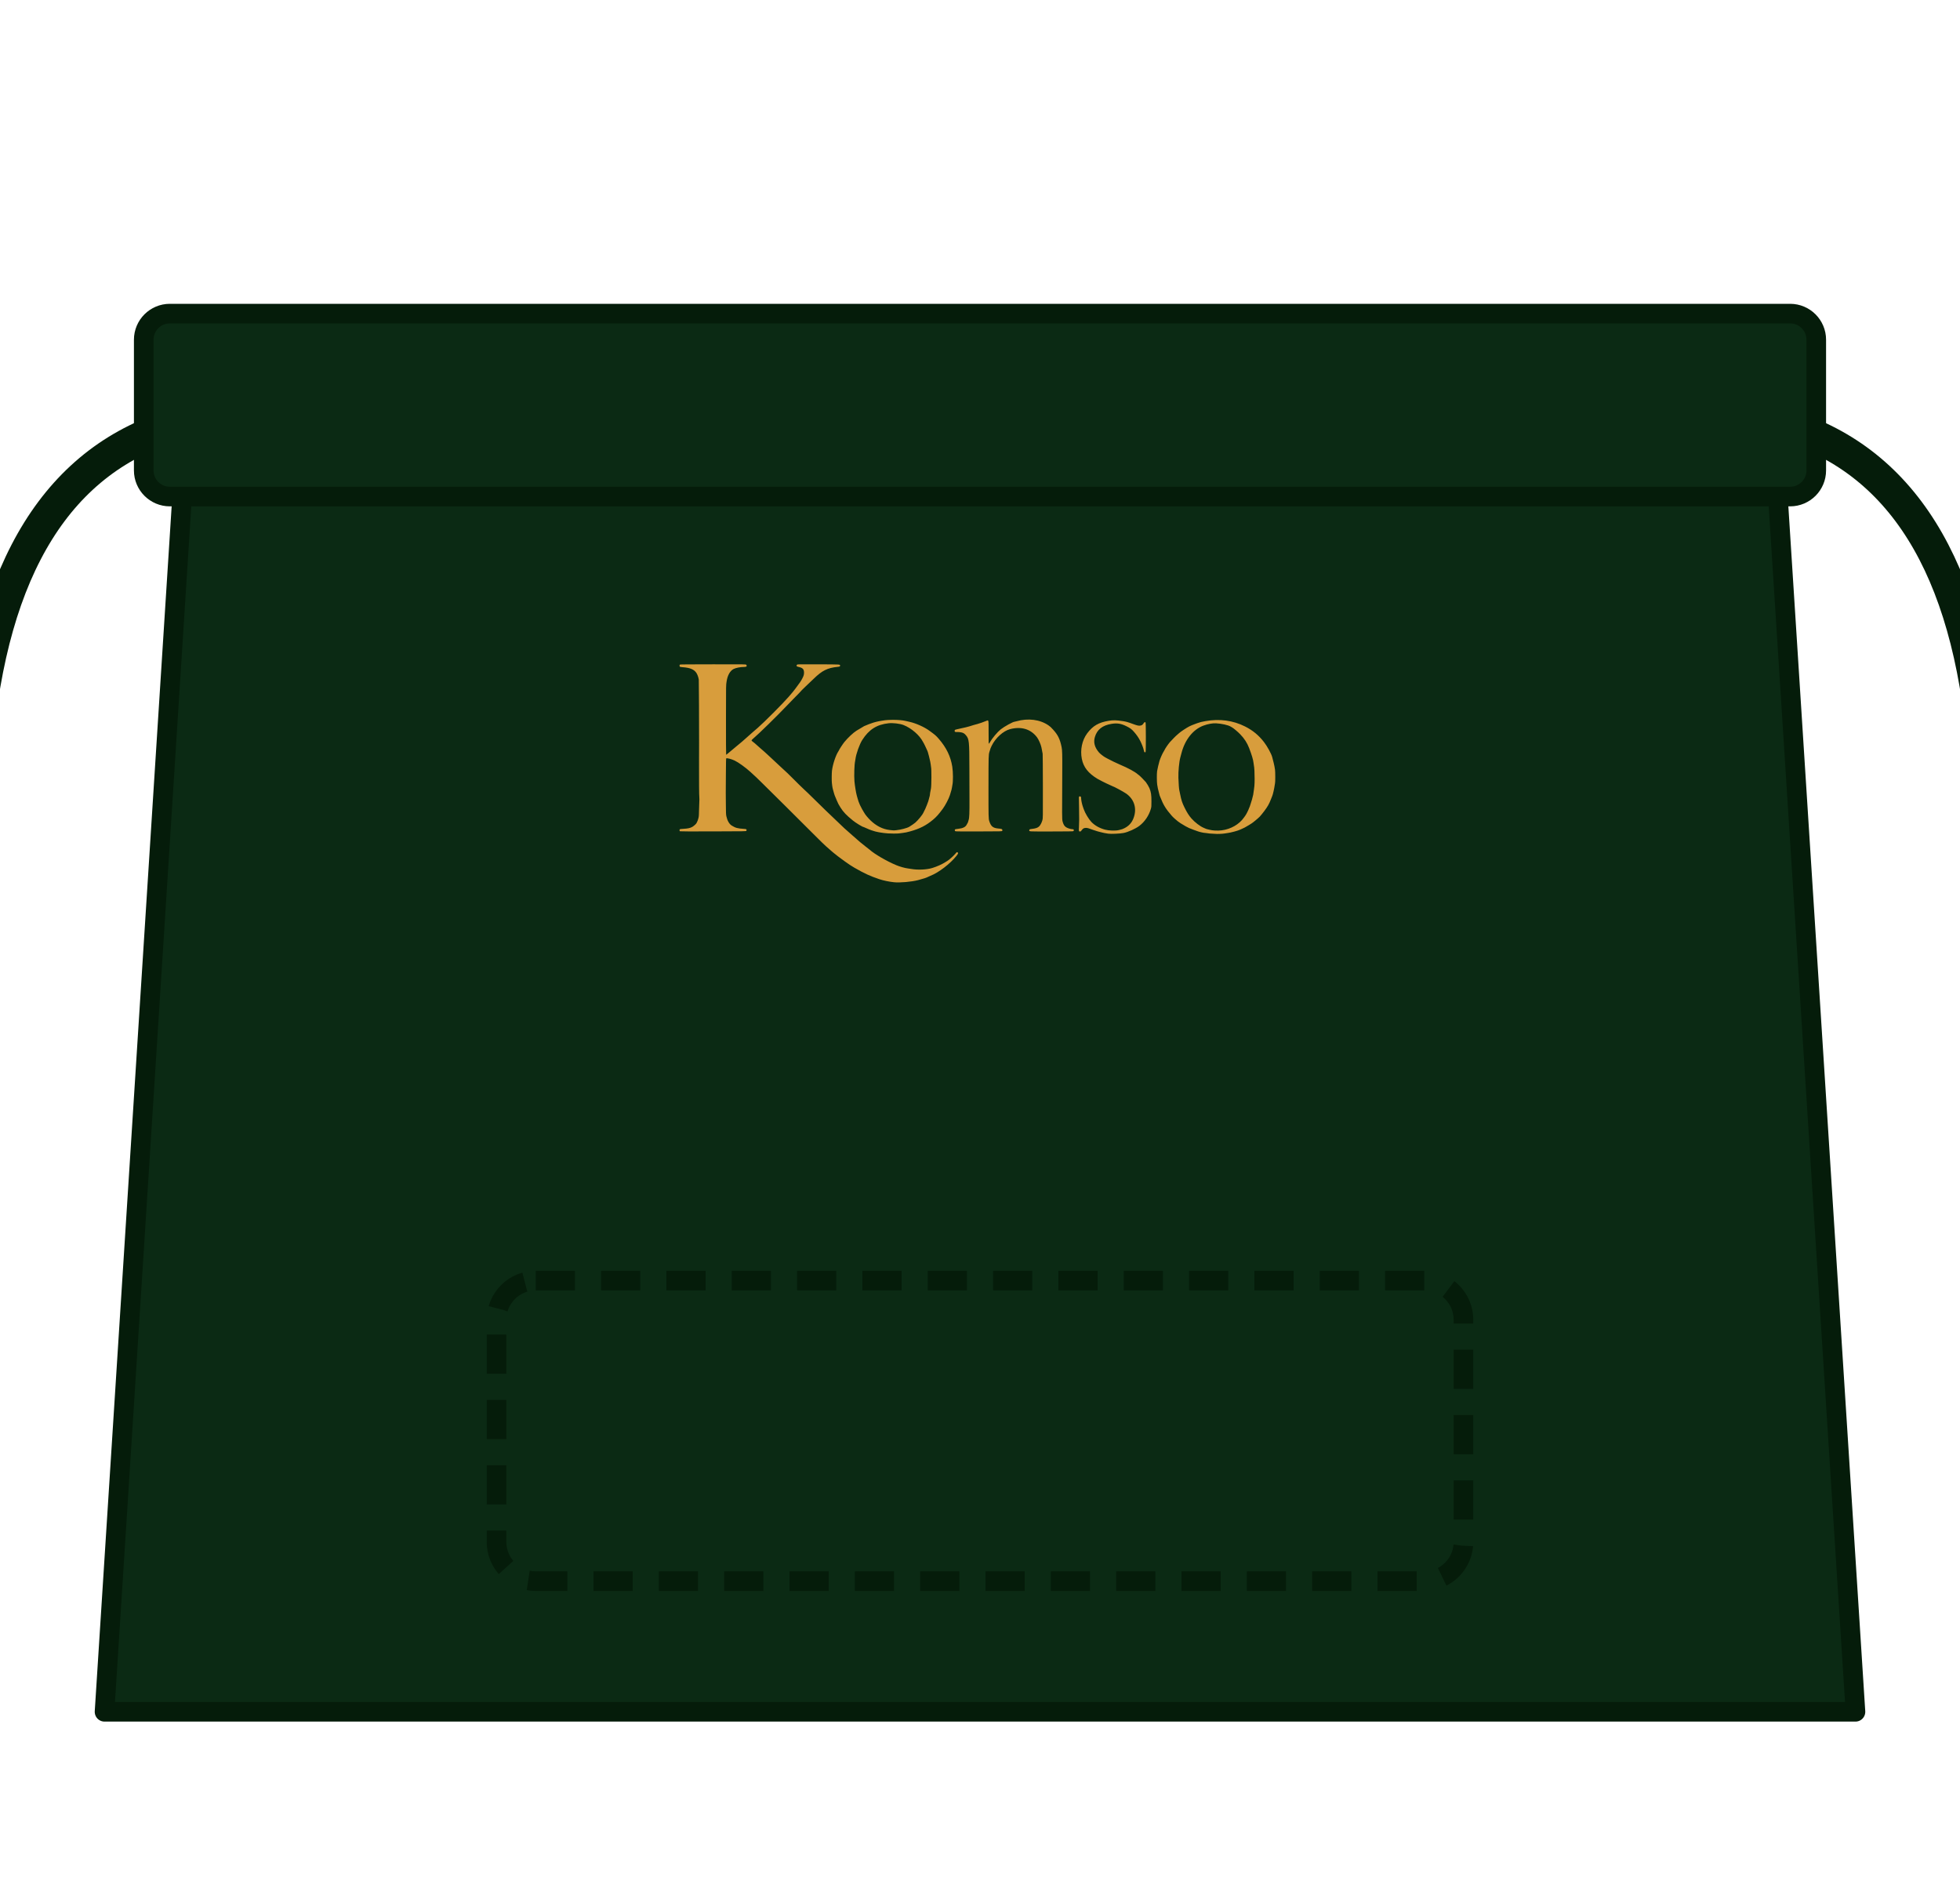
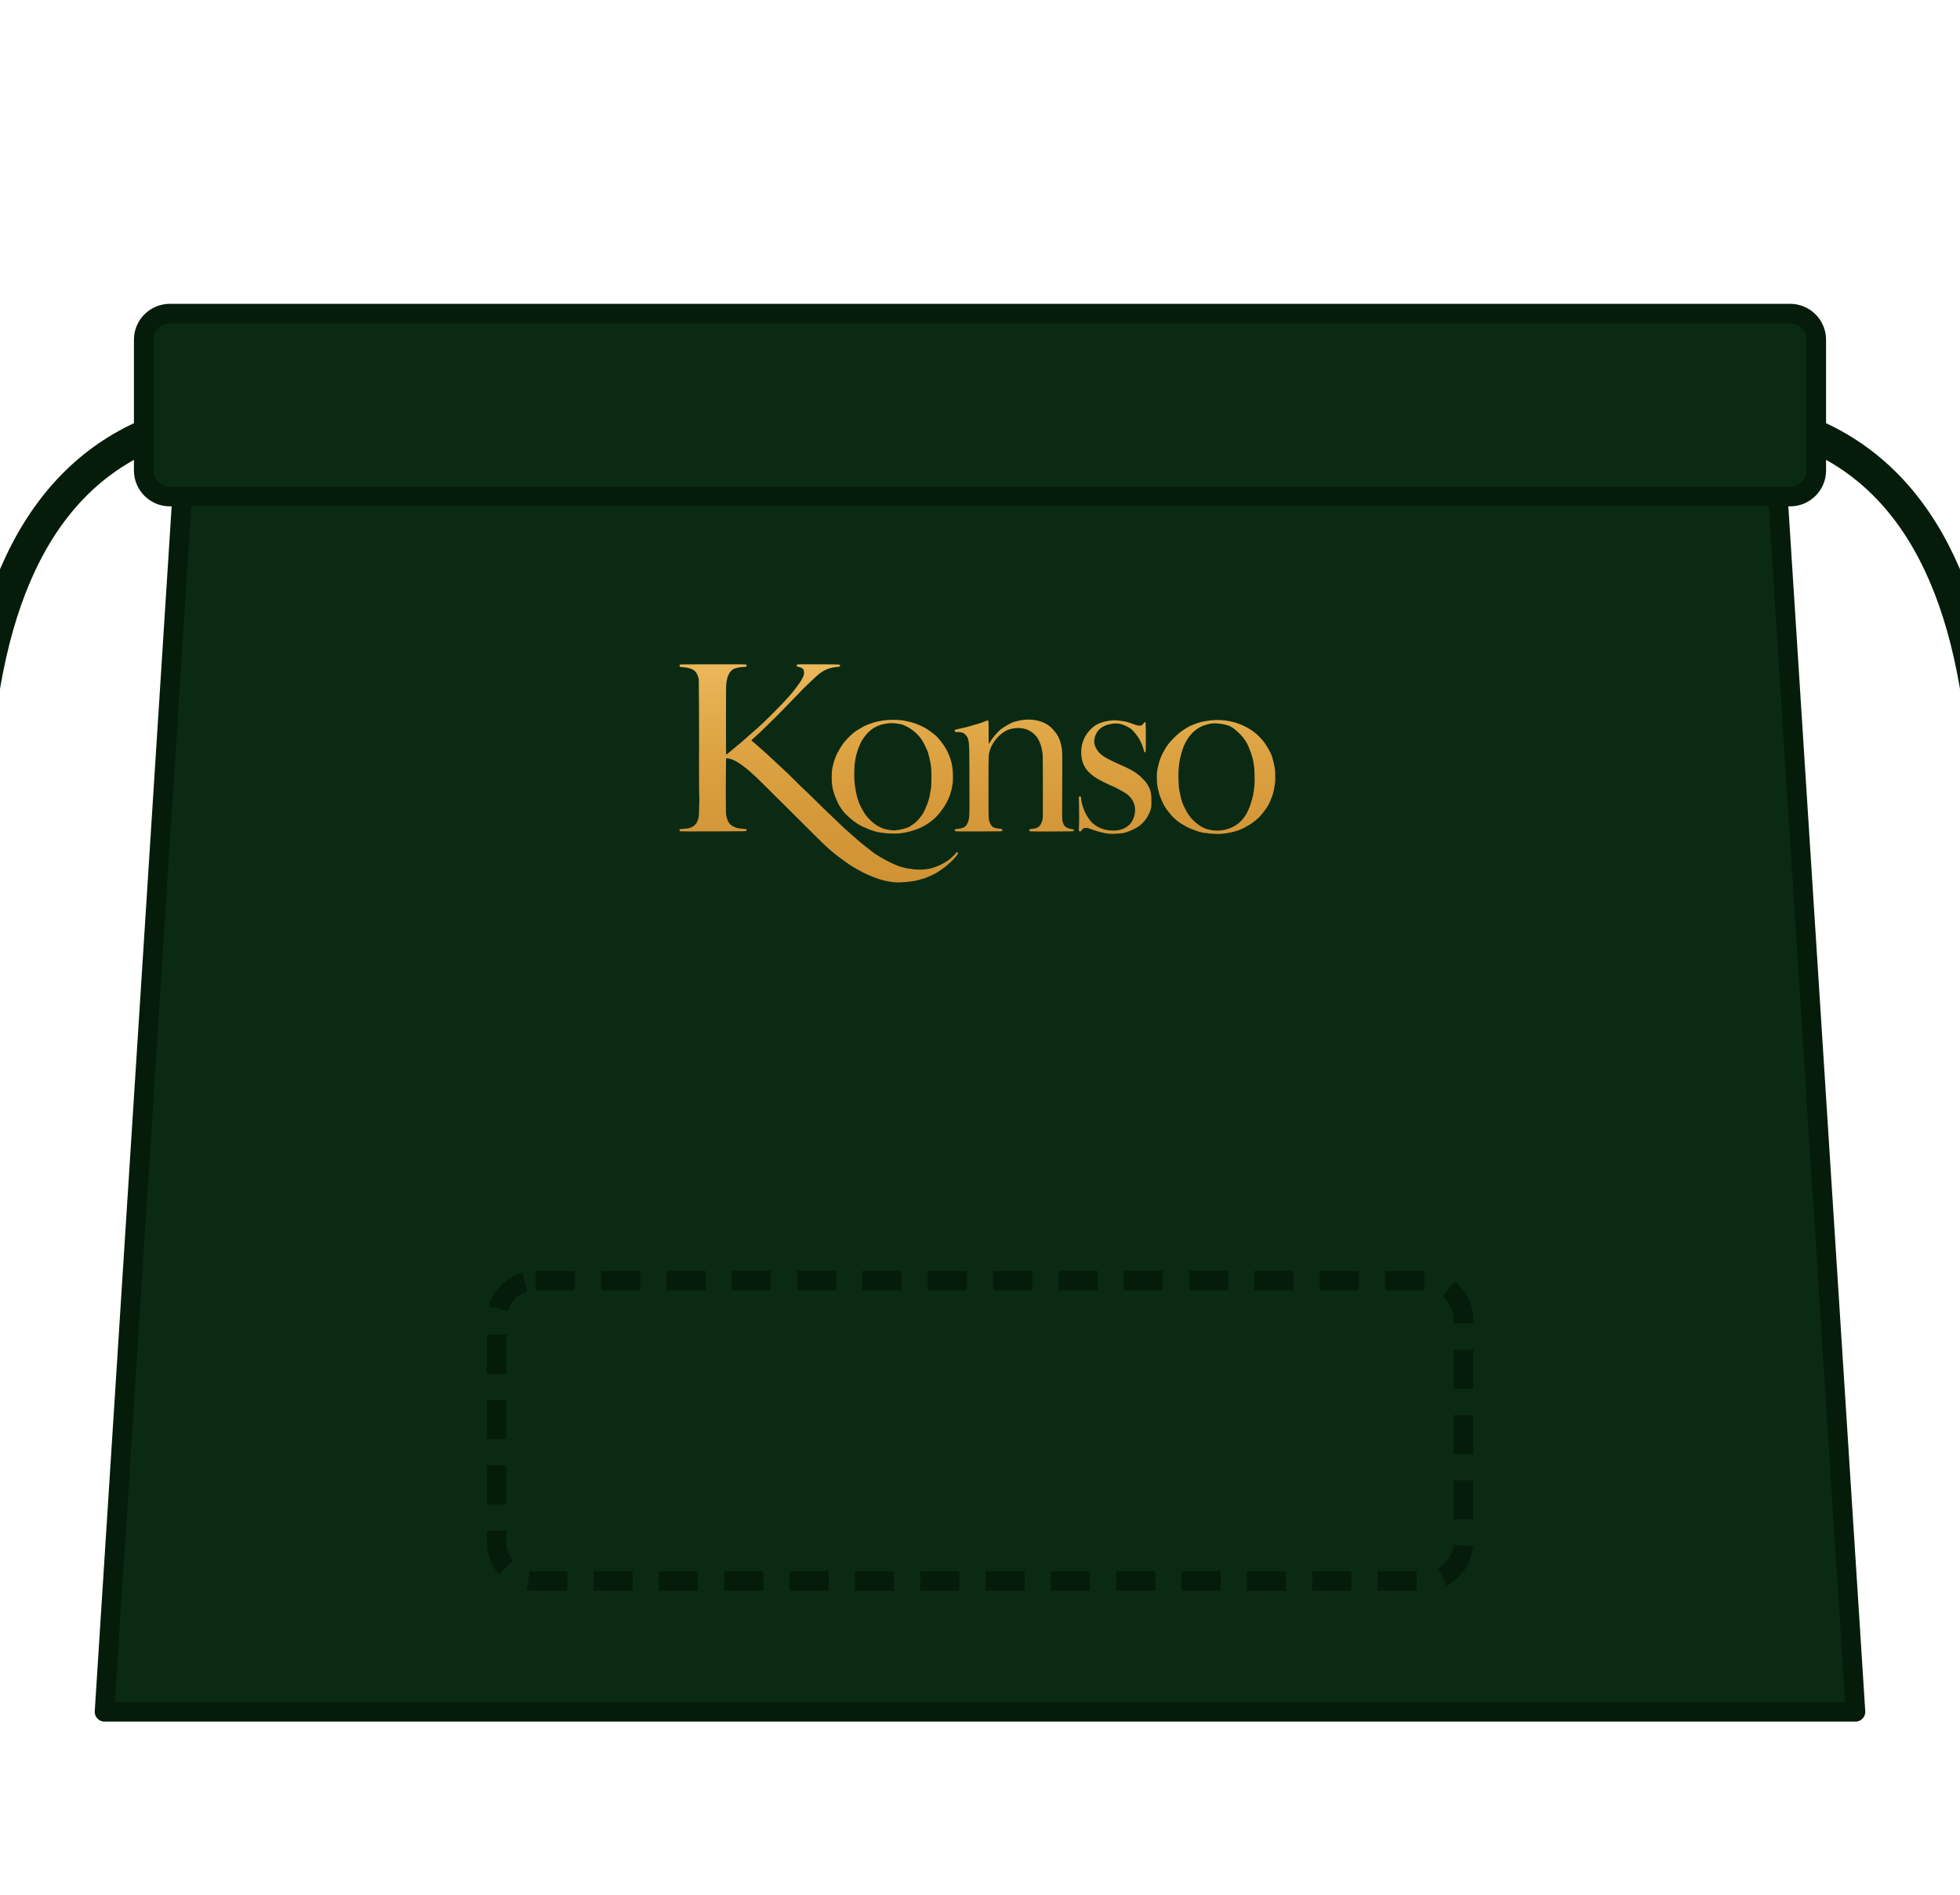
<svg xmlns="http://www.w3.org/2000/svg" viewBox="0 0 300 290">
  <path d="M24,66 Q-2,76 -4,120 M276,66 Q302,76 304,120" fill="none" stroke="#051C0A" stroke-width="5" stroke-linecap="round" />
  <path d="M28,74 L272,74 L284,262 L16,262 Z" fill="#0B2A14" stroke="#051C0A" stroke-width="3" stroke-linejoin="round" />
  <rect x="22" y="48" width="256" height="28" rx="4" fill="#0B2A14" stroke="#051C0A" stroke-width="3" />
  <rect x="76" y="196" width="148" height="46" rx="6" fill="none" stroke="#051C0A" stroke-width="3" stroke-dasharray="6 4" />
  <svg x="98.00" y="96.00" width="104.00" height="43.55" viewBox="0 0 800.0 335.0">
-     <path transform="translate(30.0 30.0)" fill="#D89D3C" fill-rule="evenodd" d="M268.75 270.24 C262.92 269.63 256.16 268.23 251.43 266.63 C240.30 262.87 234.21 260.07 222.00 253.07 C218.72 251.19 214.41 248.34 211.02 245.82 C209.59 244.75 207.55 243.26 206.49 242.50 C204.03 240.75 200.64 238.15 199.48 237.12 C198.99 236.69 197.98 235.88 197.23 235.33 C196.49 234.77 195.37 233.83 194.76 233.22 C194.14 232.62 193.01 231.62 192.24 231.00 C188.63 228.09 180.80 220.53 168.58 208.16 C164.50 204.03 143.81 183.41 140.75 180.42 C135.58 175.37 119.15 159.11 113.14 153.10 C108.88 148.83 104.75 144.92 99.62 140.29 C93.80 135.02 85.47 129.03 81.12 126.98 C77.21 125.14 71.88 123.77 71.20 124.45 C70.98 124.67 70.88 129.57 70.80 144.19 C70.75 154.88 70.69 164.07 70.67 164.62 C70.66 165.18 70.67 167.65 70.71 170.12 C70.74 172.60 70.78 176.59 70.79 179.00 C70.84 188.48 70.92 190.38 71.36 192.47 C72.44 197.65 74.72 201.64 77.62 203.48 C81.96 206.22 84.67 206.97 91.69 207.39 C94.17 207.54 94.55 207.62 94.88 208.08 C95.36 208.77 95.35 209.08 94.81 209.73 C94.38 210.27 94.38 210.27 55.80 210.39 C29.46 210.46 17.06 210.42 16.73 210.24 C16.08 209.89 16.05 208.12 16.69 207.79 C16.93 207.67 18.59 207.49 20.38 207.39 C26.01 207.09 28.76 206.50 31.35 205.02 C32.88 204.14 35.59 201.74 36.11 200.80 C37.17 198.87 38.00 196.88 38.22 195.70 C38.35 194.97 38.60 194.04 38.76 193.62 C38.96 193.13 39.10 190.63 39.16 186.38 C39.21 182.80 39.37 178.12 39.51 175.97 C39.65 173.65 39.67 171.36 39.54 170.34 C39.26 168.08 39.12 151.52 39.19 127.25 C39.22 116.46 39.25 107.23 39.25 106.75 C39.30 85.97 39.05 32.92 38.90 31.75 C38.54 29.05 37.31 25.60 36.01 23.69 C33.28 19.63 28.58 17.69 19.96 17.06 C18.22 16.93 16.88 16.71 16.64 16.52 C16.14 16.10 16.12 14.42 16.62 14.00 C16.91 13.77 25.52 13.69 55.64 13.66 C94.29 13.62 94.29 13.62 94.77 14.22 C96.00 15.73 95.16 16.75 92.67 16.75 C88.03 16.76 82.76 17.75 79.98 19.14 C75.75 21.26 72.73 26.60 71.65 33.88 C70.92 38.81 70.97 35.84 70.92 75.75 C70.88 103.76 70.96 120.04 71.12 120.20 C71.17 120.25 72.05 119.58 73.06 118.71 C75.71 116.44 81.45 111.63 83.62 109.88 C88.21 106.16 91.39 103.44 94.75 100.37 C96.74 98.55 100.18 95.49 102.40 93.59 C104.61 91.68 107.25 89.40 108.27 88.52 C115.77 82.04 137.95 59.76 144.78 51.86 C149.53 46.37 150.24 45.51 152.51 42.48 C158.08 35.07 159.03 33.67 160.70 30.51 C162.37 27.33 162.79 25.95 162.81 23.50 C162.84 19.56 161.27 17.81 156.78 16.85 C153.94 16.24 153.29 15.44 154.57 14.16 C155.14 13.59 155.14 13.59 179.75 13.68 C206.85 13.78 205.25 13.68 205.25 15.28 C205.25 16.17 204.78 16.42 202.74 16.62 C190.52 17.80 184.19 20.92 174.14 30.73 C171.65 33.15 167.57 37.03 165.06 39.35 C162.55 41.68 160.50 43.68 160.50 43.79 C160.50 43.99 154.31 50.43 150.22 54.48 C149.17 55.52 146.07 58.74 143.32 61.62 C130.79 74.79 109.59 95.51 102.43 101.59 C100.67 103.09 100.64 103.50 102.25 104.58 C103.40 105.35 105.48 107.14 111.46 112.53 C112.74 113.68 114.66 115.34 115.71 116.21 C116.76 117.08 118.81 118.94 120.25 120.35 C121.69 121.76 123.83 123.74 125.00 124.76 C126.17 125.78 128.98 128.41 131.25 130.60 C133.52 132.79 136.12 135.21 137.04 135.98 C139.51 138.05 147.39 145.63 151.25 149.63 C153.11 151.56 155.64 154.09 156.88 155.24 C158.11 156.40 160.70 158.88 162.62 160.76 C164.55 162.63 166.57 164.53 167.12 164.98 C167.68 165.43 172.91 170.54 178.75 176.34 C184.60 182.13 191.80 189.12 194.75 191.85 C197.71 194.59 201.71 198.42 203.64 200.35 C207.24 203.95 213.52 209.74 215.99 211.74 C216.75 212.35 218.67 214.04 220.25 215.50 C221.83 216.96 224.08 218.93 225.25 219.88 C226.42 220.83 228.19 222.36 229.19 223.29 C230.19 224.21 232.78 226.29 234.94 227.91 C237.11 229.53 239.38 231.31 240.00 231.87 C245.76 237.08 260.12 245.43 271.46 250.17 C275.61 251.90 281.47 253.54 285.12 254.00 C286.23 254.14 288.06 254.42 289.21 254.62 C296.83 255.96 307.33 255.46 313.88 253.45 C319.27 251.79 325.28 249.12 328.88 246.77 C329.84 246.14 330.99 245.44 331.44 245.21 C333.28 244.26 339.45 238.70 341.26 236.37 C342.46 234.81 342.86 234.60 343.66 235.13 C344.65 235.77 344.40 236.51 342.23 239.25 C334.96 248.44 321.11 259.05 311.74 262.60 C310.85 262.93 309.61 263.49 308.99 263.85 C307.22 264.84 303.52 266.05 297.12 267.74 C289.48 269.76 275.75 270.96 268.75 270.24 Z M646.75 213.25 C645.99 213.14 644.19 213.03 642.75 213.02 C641.31 213.00 639.39 212.82 638.50 212.62 C637.61 212.43 636.31 212.26 635.62 212.25 C633.80 212.23 628.94 211.20 626.50 210.31 C625.33 209.89 622.97 209.04 621.25 208.42 C616.87 206.86 615.01 206.02 612.08 204.34 C606.88 201.34 604.33 199.71 602.83 198.44 C601.98 197.72 600.41 196.38 599.33 195.47 C598.26 194.55 596.70 193.04 595.87 192.09 C588.84 184.05 585.88 179.25 582.34 170.12 C582.12 169.57 581.80 168.77 581.62 168.34 C581.43 167.90 581.21 167.12 581.12 166.59 C581.03 166.06 580.70 164.72 580.38 163.62 C579.62 161.01 579.09 158.51 578.60 155.12 C578.13 151.91 578.08 142.48 578.51 139.50 C578.85 137.15 580.54 129.96 581.39 127.20 C582.34 124.15 585.03 118.14 586.24 116.39 C586.63 115.82 587.12 114.95 587.33 114.45 C587.96 112.93 591.29 108.01 593.30 105.62 C595.27 103.29 601.06 97.44 602.38 96.47 C602.79 96.16 603.74 95.33 604.50 94.62 C606.23 93.01 613.15 88.43 616.12 86.92 C618.35 85.80 619.59 85.27 622.25 84.29 C623.01 84.02 624.54 83.45 625.65 83.03 C626.77 82.61 628.19 82.15 628.81 82.02 C629.43 81.88 630.21 81.66 630.55 81.53 C630.90 81.40 633.13 80.95 635.52 80.53 C652.16 77.60 667.89 79.72 682.00 86.81 C691.12 91.39 698.09 97.12 704.31 105.15 C708.13 110.08 712.94 118.81 714.00 122.75 C715.39 127.90 716.54 132.66 716.74 134.06 C716.86 134.92 717.14 136.64 717.36 137.88 C717.72 139.92 717.74 152.91 717.38 153.49 C717.33 153.57 717.17 154.59 717.02 155.76 C716.51 159.71 714.90 166.85 714.13 168.59 C713.81 169.30 713.03 171.26 712.38 172.95 C710.43 178.04 708.65 181.16 704.76 186.38 C702.81 188.99 700.35 192.01 699.29 193.09 C697.36 195.07 691.13 200.21 689.50 201.17 C689.02 201.45 687.56 202.36 686.25 203.18 C683.29 205.06 680.15 206.72 677.89 207.62 C676.94 207.99 675.98 208.40 675.77 208.52 C673.96 209.51 664.99 211.91 661.75 212.27 C660.58 212.40 658.78 212.67 657.75 212.87 C655.50 213.30 648.67 213.54 646.75 213.25 Z M521.12 213.08 C518.44 212.75 514.07 211.88 512.03 211.27 C510.71 210.88 509.01 210.43 508.25 210.27 C507.49 210.12 505.36 209.42 503.50 208.73 C498.04 206.69 496.52 206.26 494.77 206.25 C492.64 206.25 491.20 206.94 490.16 208.46 C488.99 210.15 488.58 210.50 487.76 210.50 C486.38 210.50 486.22 209.87 486.49 205.61 C486.82 200.27 486.85 194.64 486.62 182.25 C486.51 176.27 486.42 170.99 486.42 170.53 C486.42 169.16 487.47 168.62 488.50 169.45 C488.98 169.83 489.06 170.18 489.12 172.01 C489.18 174.04 490.16 178.57 491.11 181.25 C491.33 181.87 491.79 183.20 492.14 184.22 C493.72 188.86 497.92 195.89 501.09 199.21 C505.12 203.43 510.73 206.60 517.25 208.33 C521.93 209.58 529.58 209.80 533.62 208.80 C537.49 207.84 537.82 207.73 539.88 206.70 C545.18 204.05 548.57 200.38 550.67 195.00 C555.04 183.80 551.83 172.77 542.21 165.93 C539.24 163.82 527.09 157.25 526.15 157.25 C526.10 157.25 524.52 156.52 522.63 155.63 C520.75 154.73 519.15 154.00 519.07 154.00 C518.77 154.00 509.91 149.45 508.29 148.47 C497.35 141.83 491.83 134.77 489.89 124.96 C487.80 114.37 490.18 103.03 496.18 94.98 C502.79 86.11 509.65 82.11 521.62 80.15 C526.92 79.29 530.44 79.37 538.05 80.53 C542.21 81.17 543.95 81.66 550.24 83.96 C555.79 86.00 557.35 86.28 559.55 85.64 C561.01 85.21 561.62 84.67 562.84 82.75 C563.48 81.74 564.42 81.47 564.92 82.15 C565.38 82.77 565.41 116.49 564.95 116.95 C564.79 117.11 564.40 117.25 564.11 117.25 C563.47 117.25 563.17 116.61 562.74 114.38 C562.32 112.22 560.48 107.46 558.69 103.89 C556.86 100.24 554.31 96.54 551.26 93.12 C548.31 89.81 547.00 88.84 542.38 86.55 C536.12 83.44 531.64 82.72 525.05 83.74 C514.28 85.42 507.88 90.43 505.26 99.25 C503.39 105.56 504.95 111.45 510.12 117.48 C511.35 118.92 515.45 122.16 517.21 123.08 C517.57 123.28 518.94 124.03 520.25 124.75 C523.44 126.51 531.20 130.26 534.76 131.75 C544.33 135.76 552.37 140.12 555.78 143.15 C556.46 143.76 557.10 144.25 557.21 144.25 C557.53 144.25 564.06 150.81 565.22 152.30 C566.53 153.98 568.79 157.78 569.47 159.44 C571.37 164.06 571.86 167.30 571.85 175.12 C571.84 181.18 571.82 181.45 571.15 183.84 C568.96 191.64 563.93 199.09 557.62 203.87 C553.16 207.26 544.30 211.25 539.00 212.25 C534.65 213.07 524.76 213.53 521.12 213.08 Z M261.62 212.74 C260.66 212.64 258.47 212.43 256.75 212.27 C255.03 212.11 252.99 211.81 252.21 211.61 C251.44 211.41 250.54 211.25 250.21 211.25 C249.37 211.25 244.43 209.92 242.38 209.14 C241.41 208.77 240.06 208.27 239.38 208.02 C238.69 207.77 237.03 207.04 235.69 206.41 C234.36 205.77 233.15 205.25 233.00 205.25 C231.79 205.25 223.91 200.47 220.34 197.57 C212.57 191.25 209.08 187.59 205.74 182.25 C203.39 178.49 203.02 177.77 201.48 174.17 C198.80 167.86 198.52 167.15 198.15 165.62 C197.95 164.80 197.44 163.01 197.03 161.65 C196.61 160.28 196.16 158.15 196.02 156.90 C195.88 155.65 195.69 154.01 195.59 153.25 C195.30 150.98 195.38 141.81 195.70 139.00 C196.57 131.57 200.20 120.61 203.29 116.08 C203.68 115.51 204.00 114.94 204.00 114.81 C204.00 114.29 208.49 107.43 210.25 105.25 C214.25 100.31 220.79 94.17 224.49 91.88 C226.91 90.37 232.89 86.81 233.63 86.43 C235.22 85.62 242.73 82.74 244.27 82.36 C245.15 82.14 246.72 81.70 247.75 81.39 C248.78 81.07 250.30 80.73 251.12 80.64 C251.95 80.54 253.69 80.26 255.00 80.00 C261.90 78.64 275.38 78.76 282.00 80.25 C283.31 80.54 285.58 81.05 287.06 81.39 C294.67 83.11 304.26 87.39 310.25 91.73 C317.28 96.83 318.13 97.56 321.47 101.41 C330.35 111.62 335.45 122.13 337.35 134.12 C338.37 140.62 338.44 151.80 337.47 155.88 C337.22 156.97 337.00 158.25 337.00 158.72 C337.00 159.55 336.32 162.08 334.59 167.66 C333.32 171.79 329.08 179.89 326.08 183.91 C321.24 190.43 318.57 193.41 314.59 196.72 C306.51 203.46 298.96 207.30 287.72 210.38 C283.53 211.53 282.47 211.74 278.38 212.27 C277.14 212.42 275.39 212.65 274.50 212.76 C272.55 213.02 264.08 213.00 261.62 212.74 Z M341.00 210.18 C340.28 209.82 340.07 208.85 340.56 208.17 C340.82 207.81 341.56 207.65 344.20 207.37 C349.86 206.78 352.94 205.26 354.38 202.36 C354.80 201.52 355.33 200.54 355.57 200.18 C355.81 199.81 356.00 199.30 356.00 199.04 C356.00 198.78 356.27 197.84 356.60 196.97 C357.44 194.73 357.68 188.80 357.60 172.00 C357.57 164.64 357.53 148.16 357.50 135.38 C357.44 104.02 357.19 101.68 353.43 97.17 C351.47 94.82 349.83 93.97 346.52 93.58 C344.93 93.40 343.16 93.31 342.59 93.40 C340.72 93.67 339.70 92.81 340.24 91.41 C340.49 90.76 340.84 90.57 342.50 90.24 C350.11 88.72 357.61 86.85 360.88 85.65 C361.84 85.30 362.80 85.01 363.02 85.01 C363.24 85.00 365.15 84.49 367.27 83.86 C370.65 82.86 372.65 82.15 377.55 80.21 C380.28 79.13 380.12 78.33 380.12 93.83 C380.12 103.61 380.20 107.11 380.41 107.18 C380.57 107.23 381.18 106.40 381.76 105.33 C384.17 100.93 390.42 93.46 394.37 90.28 C398.42 87.03 408.90 81.25 410.76 81.25 C410.93 81.25 411.81 81.04 412.72 80.78 C426.74 76.80 440.76 78.62 450.88 85.72 C452.79 87.06 453.45 87.68 456.03 90.51 C461.79 96.83 464.17 101.71 466.11 111.25 C466.83 114.78 466.97 120.01 466.85 139.75 C466.54 191.52 466.56 196.15 467.19 198.48 C468.63 203.85 470.32 205.65 475.34 207.15 C476.44 207.48 477.86 207.75 478.50 207.75 C479.13 207.75 479.85 207.90 480.10 208.07 C480.72 208.53 480.55 209.78 479.81 210.14 C479.40 210.35 472.17 210.44 454.22 210.47 C426.96 210.52 428.00 210.58 428.00 209.17 C428.00 208.05 428.50 207.75 430.75 207.51 C435.56 207.00 438.09 206.11 439.80 204.33 C441.18 202.90 442.71 199.92 443.44 197.25 C444.09 194.88 444.09 194.88 444.04 157.62 C444.01 137.14 443.89 119.76 443.77 119.00 C443.53 117.47 442.93 114.36 442.33 111.50 C441.59 107.96 439.06 102.21 437.13 99.62 C429.83 89.89 418.54 86.49 405.27 90.03 C397.30 92.16 388.23 100.41 383.73 109.62 C382.52 112.11 382.31 112.67 381.10 116.73 C380.05 120.28 380.02 121.30 379.99 157.41 C379.95 193.33 380.01 195.54 380.95 198.40 C382.97 204.52 385.27 206.40 391.50 206.99 C395.38 207.35 395.79 207.47 396.20 208.32 C396.47 208.88 396.47 209.12 396.20 209.69 C395.87 210.38 395.87 210.38 368.75 210.43 C347.43 210.48 341.49 210.42 341.00 210.18 Z M654.58 209.13 C665.19 207.80 675.15 202.11 680.65 194.22 C681.19 193.45 681.93 192.44 682.29 191.97 C683.22 190.79 685.85 185.68 686.46 183.88 C686.73 183.05 687.19 181.93 687.48 181.38 C687.77 180.84 688.00 180.16 688.00 179.88 C688.00 179.60 688.28 178.78 688.62 178.05 C689.17 176.88 691.39 168.93 691.65 167.25 C693.22 156.88 693.32 155.76 693.34 148.50 C693.36 141.68 693.01 135.15 692.49 132.75 C692.36 132.13 692.14 130.64 692.01 129.43 C691.62 125.88 690.01 120.50 686.87 112.28 C684.53 106.15 681.26 101.09 676.32 95.98 C673.63 93.20 668.64 88.99 666.85 87.99 C666.32 87.70 665.52 87.23 665.08 86.96 C662.14 85.17 654.57 83.48 647.88 83.13 C643.76 82.91 638.01 83.98 632.90 85.90 C620.88 90.44 611.35 102.38 607.27 118.02 C606.82 119.73 606.19 122.08 605.87 123.25 C604.46 128.34 603.35 140.06 603.60 147.25 C603.84 154.25 604.26 160.00 604.64 161.75 C604.84 162.64 605.27 164.73 605.60 166.38 C607.15 174.03 607.96 176.49 610.87 182.43 C613.63 188.07 616.10 191.95 619.06 195.27 C623.06 199.76 629.13 204.40 633.28 206.13 C634.16 206.50 635.35 207.02 635.92 207.28 C636.50 207.54 637.14 207.75 637.35 207.75 C637.56 207.75 638.72 208.03 639.93 208.37 C643.80 209.46 649.52 209.76 654.58 209.13 Z M271.29 208.99 C276.63 208.47 284.17 206.49 286.75 204.93 C289.08 203.53 292.52 201.16 293.78 200.08 C297.05 197.28 302.40 190.72 303.35 188.32 C303.62 187.66 304.02 186.84 304.26 186.50 C305.44 184.79 309.74 173.85 309.76 172.54 C309.76 172.17 310.04 171.09 310.38 170.12 C310.72 169.16 311.00 167.93 311.00 167.38 C311.00 166.50 311.31 164.66 312.26 159.86 C312.89 156.72 312.99 136.80 312.39 134.79 C312.33 134.56 312.15 133.21 312.00 131.79 C311.84 130.37 311.60 128.90 311.46 128.54 C311.31 128.17 311.11 127.26 311.01 126.50 C310.90 125.74 310.40 123.61 309.89 121.75 C309.38 119.89 308.80 117.80 308.61 117.09 C308.42 116.38 307.82 114.90 307.26 113.81 C306.71 112.71 305.86 110.88 305.38 109.75 C304.89 108.62 304.29 107.40 304.03 107.04 C303.77 106.67 303.27 105.78 302.90 105.06 C298.93 97.18 289.18 88.74 279.83 85.10 C275.72 83.51 267.39 82.52 262.50 83.05 C248.49 84.56 239.28 90.39 231.38 102.74 C228.13 107.81 224.10 119.14 223.36 125.28 C223.27 126.02 223.11 127.02 222.99 127.50 C222.07 131.29 221.62 144.77 222.19 151.50 C222.58 156.11 224.04 165.08 224.83 167.79 C225.17 168.94 225.61 170.55 225.82 171.38 C226.42 173.76 227.46 176.70 228.57 179.12 C229.66 181.51 232.56 186.87 233.11 187.50 C233.29 187.71 233.64 188.27 233.88 188.75 C234.78 190.53 238.08 194.51 241.06 197.40 C247.79 203.93 255.63 207.87 263.62 208.74 C265.00 208.89 266.46 209.05 266.88 209.09 C268.35 209.26 268.73 209.25 271.29 208.99 Z" />
+     <defs>
+       <linearGradient id="konsoFoil" x1="0" y1="0" x2="0" y2="1">
+         <stop offset="0" stop-color="#EBB85B" />
+         <stop offset=".25" stop-color="#E2AA4A" />
+         <stop offset=".5" stop-color="#DA9F3E" />
+         <stop offset=".75" stop-color="#D49739" />
+         <stop offset="1" stop-color="#D19333" />
+       </linearGradient>
+     </defs>
+     <path transform="translate(30.0 30.0)" fill="url(#konsoFoil)" fill-rule="evenodd" d="M268.75 270.24 C262.92 269.63 256.16 268.23 251.43 266.63 C240.30 262.87 234.21 260.07 222.00 253.07 C218.72 251.19 214.41 248.34 211.02 245.82 C209.59 244.75 207.55 243.26 206.49 242.50 C204.03 240.75 200.64 238.15 199.48 237.12 C198.99 236.69 197.98 235.88 197.23 235.33 C196.49 234.77 195.37 233.83 194.76 233.22 C194.14 232.62 193.01 231.62 192.24 231.00 C188.63 228.09 180.80 220.53 168.58 208.16 C164.50 204.03 143.81 183.41 140.75 180.42 C135.58 175.37 119.15 159.11 113.14 153.10 C108.88 148.83 104.75 144.92 99.62 140.29 C93.80 135.02 85.47 129.03 81.12 126.98 C77.21 125.14 71.88 123.77 71.20 124.45 C70.98 124.67 70.88 129.57 70.80 144.19 C70.75 154.88 70.69 164.07 70.67 164.62 C70.66 165.18 70.67 167.65 70.71 170.12 C70.74 172.60 70.78 176.59 70.79 179.00 C70.84 188.48 70.92 190.38 71.36 192.47 C72.44 197.65 74.72 201.64 77.62 203.48 C81.96 206.22 84.67 206.97 91.69 207.39 C94.17 207.54 94.55 207.62 94.88 208.08 C95.36 208.77 95.35 209.08 94.81 209.73 C94.38 210.27 94.38 210.27 55.80 210.39 C29.46 210.46 17.06 210.42 16.73 210.24 C16.08 209.89 16.05 208.12 16.69 207.79 C16.93 207.67 18.59 207.49 20.38 207.39 C26.01 207.09 28.76 206.50 31.35 205.02 C32.88 204.14 35.59 201.74 36.11 200.80 C37.17 198.87 38.00 196.88 38.22 195.70 C38.35 194.97 38.60 194.04 38.76 193.62 C38.96 193.13 39.10 190.63 39.16 186.38 C39.21 182.80 39.37 178.12 39.51 175.97 C39.65 173.65 39.67 171.36 39.54 170.34 C39.26 168.08 39.12 151.52 39.19 127.25 C39.22 116.46 39.25 107.23 39.25 106.75 C39.30 85.97 39.05 32.92 38.90 31.75 C38.54 29.05 37.31 25.60 36.01 23.69 C33.28 19.63 28.58 17.69 19.96 17.06 C18.22 16.93 16.88 16.71 16.64 16.52 C16.14 16.10 16.12 14.42 16.62 14.00 C16.91 13.77 25.52 13.69 55.64 13.66 C94.29 13.62 94.29 13.62 94.77 14.22 C96.00 15.73 95.16 16.75 92.67 16.75 C88.03 16.76 82.76 17.75 79.98 19.14 C75.75 21.26 72.73 26.60 71.65 33.88 C70.92 38.81 70.97 35.84 70.92 75.75 C70.88 103.76 70.96 120.04 71.12 120.20 C71.17 120.25 72.05 119.58 73.06 118.71 C75.71 116.44 81.45 111.63 83.62 109.88 C88.21 106.16 91.39 103.44 94.75 100.37 C96.74 98.55 100.18 95.49 102.40 93.59 C104.61 91.68 107.25 89.40 108.27 88.52 C115.77 82.04 137.95 59.76 144.78 51.86 C149.53 46.37 150.24 45.51 152.51 42.48 C158.08 35.07 159.03 33.67 160.70 30.51 C162.37 27.33 162.79 25.95 162.81 23.50 C162.84 19.56 161.27 17.81 156.78 16.85 C153.94 16.24 153.29 15.44 154.57 14.16 C155.14 13.59 155.14 13.59 179.75 13.68 C206.85 13.78 205.25 13.68 205.25 15.28 C205.25 16.17 204.78 16.42 202.74 16.62 C190.52 17.80 184.19 20.92 174.14 30.73 C171.65 33.15 167.57 37.03 165.06 39.35 C162.55 41.68 160.50 43.68 160.50 43.79 C160.50 43.99 154.31 50.43 150.22 54.48 C149.17 55.52 146.07 58.74 143.32 61.62 C130.79 74.79 109.59 95.51 102.43 101.59 C100.67 103.09 100.64 103.50 102.25 104.58 C103.40 105.35 105.48 107.14 111.46 112.53 C112.74 113.68 114.66 115.34 115.71 116.21 C116.76 117.08 118.81 118.94 120.25 120.35 C121.69 121.76 123.83 123.74 125.00 124.76 C126.17 125.78 128.98 128.41 131.25 130.60 C133.52 132.79 136.12 135.21 137.04 135.98 C139.51 138.05 147.39 145.63 151.25 149.63 C153.11 151.56 155.64 154.09 156.88 155.24 C158.11 156.40 160.70 158.88 162.62 160.76 C164.55 162.63 166.57 164.53 167.12 164.98 C167.68 165.43 172.91 170.54 178.75 176.34 C184.60 182.13 191.80 189.12 194.75 191.85 C197.71 194.59 201.71 198.42 203.64 200.35 C207.24 203.95 213.52 209.74 215.99 211.74 C216.75 212.35 218.67 214.04 220.25 215.50 C221.83 216.96 224.08 218.93 225.25 219.88 C226.42 220.83 228.19 222.36 229.19 223.29 C230.19 224.21 232.78 226.29 234.94 227.91 C237.11 229.53 239.38 231.31 240.00 231.87 C245.76 237.08 260.12 245.43 271.46 250.17 C275.61 251.90 281.47 253.54 285.12 254.00 C286.23 254.14 288.06 254.42 289.21 254.62 C296.83 255.96 307.33 255.46 313.88 253.45 C319.27 251.79 325.28 249.12 328.88 246.77 C329.84 246.14 330.99 245.44 331.44 245.21 C333.28 244.26 339.45 238.70 341.26 236.37 C342.46 234.81 342.86 234.60 343.66 235.13 C344.65 235.77 344.40 236.51 342.23 239.25 C334.96 248.44 321.11 259.05 311.74 262.60 C310.85 262.93 309.61 263.49 308.99 263.85 C307.22 264.84 303.52 266.05 297.12 267.74 C289.48 269.76 275.75 270.96 268.75 270.24 Z M646.75 213.25 C645.99 213.14 644.19 213.03 642.75 213.02 C641.31 213.00 639.39 212.82 638.50 212.62 C637.61 212.43 636.31 212.26 635.62 212.25 C633.80 212.23 628.94 211.20 626.50 210.31 C625.33 209.89 622.97 209.04 621.25 208.42 C616.87 206.86 615.01 206.02 612.08 204.34 C606.88 201.34 604.33 199.71 602.83 198.44 C601.98 197.72 600.41 196.38 599.33 195.47 C598.26 194.55 596.70 193.04 595.87 192.09 C588.84 184.05 585.88 179.25 582.34 170.12 C582.12 169.57 581.80 168.77 581.62 168.34 C581.43 167.90 581.21 167.12 581.12 166.59 C581.03 166.06 580.70 164.72 580.38 163.62 C579.62 161.01 579.09 158.51 578.60 155.12 C578.13 151.91 578.08 142.48 578.51 139.50 C578.85 137.15 580.54 129.96 581.39 127.20 C582.34 124.15 585.03 118.14 586.24 116.39 C586.63 115.82 587.12 114.95 587.33 114.45 C587.96 112.93 591.29 108.01 593.30 105.62 C595.27 103.29 601.06 97.44 602.38 96.47 C602.79 96.16 603.74 95.33 604.50 94.62 C606.23 93.01 613.15 88.43 616.12 86.92 C618.35 85.80 619.59 85.27 622.25 84.29 C623.01 84.02 624.54 83.45 625.65 83.03 C626.77 82.61 628.19 82.15 628.81 82.02 C629.43 81.88 630.21 81.66 630.55 81.53 C630.90 81.40 633.13 80.95 635.52 80.53 C652.16 77.60 667.89 79.72 682.00 86.81 C691.12 91.39 698.09 97.12 704.31 105.15 C708.13 110.08 712.94 118.81 714.00 122.75 C715.39 127.90 716.54 132.66 716.74 134.06 C716.86 134.92 717.14 136.64 717.36 137.88 C717.72 139.92 717.74 152.91 717.38 153.49 C717.33 153.57 717.17 154.59 717.02 155.76 C716.51 159.71 714.90 166.85 714.13 168.59 C713.81 169.30 713.03 171.26 712.38 172.95 C710.43 178.04 708.65 181.16 704.76 186.38 C702.81 188.99 700.35 192.01 699.29 193.09 C697.36 195.07 691.13 200.21 689.50 201.17 C689.02 201.45 687.56 202.36 686.25 203.18 C683.29 205.06 680.15 206.72 677.89 207.62 C676.94 207.99 675.98 208.40 675.77 208.52 C673.96 209.51 664.99 211.91 661.75 212.27 C660.58 212.40 658.78 212.67 657.75 212.87 C655.50 213.30 648.67 213.54 646.75 213.25 Z M521.12 213.08 C518.44 212.75 514.07 211.88 512.03 211.27 C510.71 210.88 509.01 210.43 508.25 210.27 C507.49 210.12 505.36 209.42 503.50 208.73 C498.04 206.69 496.52 206.26 494.77 206.25 C492.64 206.25 491.20 206.94 490.16 208.46 C488.99 210.15 488.58 210.50 487.76 210.50 C486.38 210.50 486.22 209.87 486.49 205.61 C486.82 200.27 486.85 194.64 486.62 182.25 C486.51 176.27 486.42 170.99 486.42 170.53 C486.42 169.16 487.47 168.62 488.50 169.45 C488.98 169.83 489.06 170.18 489.12 172.01 C489.18 174.04 490.16 178.57 491.11 181.25 C491.33 181.87 491.79 183.20 492.14 184.22 C493.72 188.86 497.92 195.89 501.09 199.21 C505.12 203.43 510.73 206.60 517.25 208.33 C521.93 209.58 529.58 209.80 533.62 208.80 C537.49 207.84 537.82 207.73 539.88 206.70 C545.18 204.05 548.57 200.38 550.67 195.00 C555.04 183.80 551.83 172.77 542.21 165.93 C539.24 163.82 527.09 157.25 526.15 157.25 C526.10 157.25 524.52 156.52 522.63 155.63 C520.75 154.73 519.15 154.00 519.07 154.00 C518.77 154.00 509.91 149.45 508.29 148.47 C497.35 141.83 491.83 134.77 489.89 124.96 C487.80 114.37 490.18 103.03 496.18 94.98 C502.79 86.11 509.65 82.11 521.62 80.15 C526.92 79.29 530.44 79.37 538.05 80.53 C542.21 81.17 543.95 81.66 550.24 83.96 C555.79 86.00 557.35 86.28 559.55 85.64 C561.01 85.21 561.62 84.67 562.84 82.75 C563.48 81.74 564.42 81.47 564.92 82.15 C565.38 82.77 565.41 116.49 564.95 116.95 C564.79 117.11 564.40 117.25 564.11 117.25 C563.47 117.25 563.17 116.61 562.74 114.38 C562.32 112.22 560.48 107.46 558.69 103.89 C556.86 100.24 554.31 96.54 551.26 93.12 C548.31 89.81 547.00 88.84 542.38 86.55 C536.12 83.44 531.64 82.72 525.05 83.74 C514.28 85.42 507.88 90.43 505.26 99.25 C503.39 105.56 504.95 111.45 510.12 117.48 C511.35 118.92 515.45 122.16 517.21 123.08 C517.57 123.28 518.94 124.03 520.25 124.75 C523.44 126.51 531.20 130.26 534.76 131.75 C544.33 135.76 552.37 140.12 555.78 143.15 C556.46 143.76 557.10 144.25 557.21 144.25 C557.53 144.25 564.06 150.81 565.22 152.30 C566.53 153.98 568.79 157.78 569.47 159.44 C571.37 164.06 571.86 167.30 571.85 175.12 C571.84 181.18 571.82 181.45 571.15 183.84 C568.96 191.64 563.93 199.09 557.62 203.87 C553.16 207.26 544.30 211.25 539.00 212.25 C534.65 213.07 524.76 213.53 521.12 213.08 Z M261.62 212.74 C260.66 212.64 258.47 212.43 256.75 212.27 C255.03 212.11 252.99 211.81 252.21 211.61 C251.44 211.41 250.54 211.25 250.21 211.25 C249.37 211.25 244.43 209.92 242.38 209.14 C241.41 208.77 240.06 208.27 239.38 208.02 C238.69 207.77 237.03 207.04 235.69 206.41 C234.36 205.77 233.15 205.25 233.00 205.25 C231.79 205.25 223.91 200.47 220.34 197.57 C212.57 191.25 209.08 187.59 205.74 182.25 C203.39 178.49 203.02 177.77 201.48 174.17 C198.80 167.86 198.52 167.15 198.15 165.62 C197.95 164.80 197.44 163.01 197.03 161.65 C196.61 160.28 196.16 158.15 196.02 156.90 C195.88 155.65 195.69 154.01 195.59 153.25 C195.30 150.98 195.38 141.81 195.70 139.00 C196.57 131.57 200.20 120.61 203.29 116.08 C203.68 115.51 204.00 114.94 204.00 114.81 C204.00 114.29 208.49 107.43 210.25 105.25 C214.25 100.31 220.79 94.17 224.49 91.88 C226.91 90.37 232.89 86.81 233.63 86.43 C235.22 85.62 242.73 82.74 244.27 82.36 C245.15 82.14 246.72 81.70 247.75 81.39 C248.78 81.07 250.30 80.73 251.12 80.64 C251.95 80.54 253.69 80.26 255.00 80.00 C261.90 78.64 275.38 78.76 282.00 80.25 C283.31 80.54 285.58 81.05 287.06 81.39 C294.67 83.11 304.26 87.39 310.25 91.73 C317.28 96.83 318.13 97.56 321.47 101.41 C330.35 111.62 335.45 122.13 337.35 134.12 C338.37 140.62 338.44 151.80 337.47 155.88 C337.22 156.97 337.00 158.25 337.00 158.72 C337.00 159.55 336.32 162.08 334.59 167.66 C333.32 171.79 329.08 179.89 326.08 183.91 C321.24 190.43 318.57 193.41 314.59 196.72 C306.51 203.46 298.96 207.30 287.72 210.38 C283.53 211.53 282.47 211.74 278.38 212.27 C277.14 212.42 275.39 212.65 274.50 212.76 C272.55 213.02 264.08 213.00 261.62 212.74 Z M341.00 210.18 C340.28 209.82 340.07 208.85 340.56 208.17 C340.82 207.81 341.56 207.65 344.20 207.37 C349.86 206.78 352.94 205.26 354.38 202.36 C354.80 201.52 355.33 200.54 355.57 200.18 C355.81 199.81 356.00 199.30 356.00 199.04 C356.00 198.78 356.27 197.84 356.60 196.97 C357.44 194.73 357.68 188.80 357.60 172.00 C357.57 164.64 357.53 148.16 357.50 135.38 C357.44 104.02 357.19 101.68 353.43 97.17 C351.47 94.82 349.83 93.97 346.52 93.58 C344.93 93.40 343.16 93.31 342.59 93.40 C340.72 93.67 339.70 92.81 340.24 91.41 C340.49 90.76 340.84 90.57 342.50 90.24 C350.11 88.72 357.61 86.85 360.88 85.65 C361.84 85.30 362.80 85.01 363.02 85.01 C363.24 85.00 365.15 84.49 367.27 83.86 C370.65 82.86 372.65 82.15 377.55 80.21 C380.28 79.13 380.12 78.33 380.12 93.83 C380.12 103.61 380.20 107.11 380.41 107.18 C380.57 107.23 381.18 106.40 381.76 105.33 C384.17 100.93 390.42 93.46 394.37 90.28 C398.42 87.03 408.90 81.25 410.76 81.25 C410.93 81.25 411.81 81.04 412.72 80.78 C426.74 76.80 440.76 78.62 450.88 85.72 C452.79 87.06 453.45 87.68 456.03 90.51 C461.79 96.83 464.17 101.71 466.11 111.25 C466.83 114.78 466.97 120.01 466.85 139.75 C466.54 191.52 466.56 196.15 467.19 198.48 C468.63 203.85 470.32 205.65 475.34 207.15 C476.44 207.48 477.86 207.75 478.50 207.75 C479.13 207.75 479.85 207.90 480.10 208.07 C480.72 208.53 480.55 209.78 479.81 210.14 C479.40 210.35 472.17 210.44 454.22 210.47 C426.96 210.52 428.00 210.58 428.00 209.17 C428.00 208.05 428.50 207.75 430.75 207.51 C435.56 207.00 438.09 206.11 439.80 204.33 C441.18 202.90 442.71 199.92 443.44 197.25 C444.09 194.88 444.09 194.88 444.04 157.62 C444.01 137.14 443.89 119.76 443.77 119.00 C443.53 117.47 442.93 114.36 442.33 111.50 C441.59 107.96 439.06 102.21 437.13 99.62 C429.83 89.89 418.54 86.49 405.27 90.03 C397.30 92.16 388.23 100.41 383.73 109.62 C382.52 112.11 382.31 112.67 381.10 116.73 C380.05 120.28 380.02 121.30 379.99 157.41 C379.95 193.33 380.01 195.54 380.95 198.40 C382.97 204.52 385.27 206.40 391.50 206.99 C395.38 207.35 395.79 207.47 396.20 208.32 C396.47 208.88 396.47 209.12 396.20 209.69 C395.87 210.38 395.87 210.38 368.75 210.43 C347.43 210.48 341.49 210.42 341.00 210.18 Z M654.58 209.13 C665.19 207.80 675.15 202.11 680.65 194.22 C681.19 193.45 681.93 192.44 682.29 191.97 C683.22 190.79 685.85 185.68 686.46 183.88 C686.73 183.05 687.19 181.93 687.48 181.38 C687.77 180.84 688.00 180.16 688.00 179.88 C688.00 179.60 688.28 178.78 688.62 178.05 C689.17 176.88 691.39 168.93 691.65 167.25 C693.22 156.88 693.32 155.76 693.34 148.50 C693.36 141.68 693.01 135.15 692.49 132.75 C692.36 132.13 692.14 130.64 692.01 129.43 C691.62 125.88 690.01 120.50 686.87 112.28 C684.53 106.15 681.26 101.09 676.32 95.98 C673.63 93.20 668.64 88.99 666.85 87.99 C666.32 87.70 665.52 87.23 665.08 86.96 C662.14 85.17 654.57 83.48 647.88 83.13 C643.76 82.91 638.01 83.98 632.90 85.90 C620.88 90.44 611.35 102.38 607.27 118.02 C606.82 119.73 606.19 122.08 605.87 123.25 C604.46 128.34 603.35 140.06 603.60 147.25 C603.84 154.25 604.26 160.00 604.64 161.75 C604.84 162.64 605.27 164.73 605.60 166.38 C607.15 174.03 607.96 176.49 610.87 182.43 C613.63 188.07 616.10 191.95 619.06 195.27 C623.06 199.76 629.13 204.40 633.28 206.13 C634.16 206.50 635.35 207.02 635.92 207.28 C636.50 207.54 637.14 207.75 637.35 207.75 C637.56 207.75 638.72 208.03 639.93 208.37 C643.80 209.46 649.52 209.76 654.58 209.13 Z M271.29 208.99 C276.63 208.47 284.17 206.49 286.75 204.93 C289.08 203.53 292.52 201.16 293.78 200.08 C297.05 197.28 302.40 190.72 303.35 188.32 C303.62 187.66 304.02 186.84 304.26 186.50 C305.44 184.79 309.74 173.85 309.76 172.54 C309.76 172.17 310.04 171.09 310.38 170.12 C310.72 169.16 311.00 167.93 311.00 167.38 C311.00 166.50 311.31 164.66 312.26 159.86 C312.89 156.72 312.99 136.80 312.39 134.79 C312.33 134.56 312.15 133.21 312.00 131.79 C311.84 130.37 311.60 128.90 311.46 128.54 C311.31 128.17 311.11 127.26 311.01 126.50 C310.90 125.74 310.40 123.61 309.89 121.75 C309.38 119.89 308.80 117.80 308.61 117.09 C308.42 116.38 307.82 114.90 307.26 113.81 C306.71 112.71 305.86 110.88 305.38 109.75 C304.89 108.62 304.29 107.40 304.03 107.04 C303.77 106.67 303.27 105.78 302.90 105.06 C298.93 97.18 289.18 88.74 279.83 85.10 C275.72 83.51 267.39 82.52 262.50 83.05 C248.49 84.56 239.28 90.39 231.38 102.74 C228.13 107.81 224.10 119.14 223.36 125.28 C223.27 126.02 223.11 127.02 222.99 127.50 C222.07 131.29 221.62 144.77 222.19 151.50 C222.58 156.11 224.04 165.08 224.83 167.79 C225.17 168.94 225.61 170.55 225.82 171.38 C226.42 173.76 227.46 176.70 228.57 179.12 C229.66 181.51 232.56 186.87 233.11 187.50 C233.29 187.71 233.64 188.27 233.88 188.75 C234.78 190.53 238.08 194.51 241.06 197.40 C247.79 203.93 255.63 207.87 263.62 208.74 C265.00 208.89 266.46 209.05 266.88 209.09 C268.35 209.26 268.73 209.25 271.29 208.99 Z" />
  </svg>
</svg>
